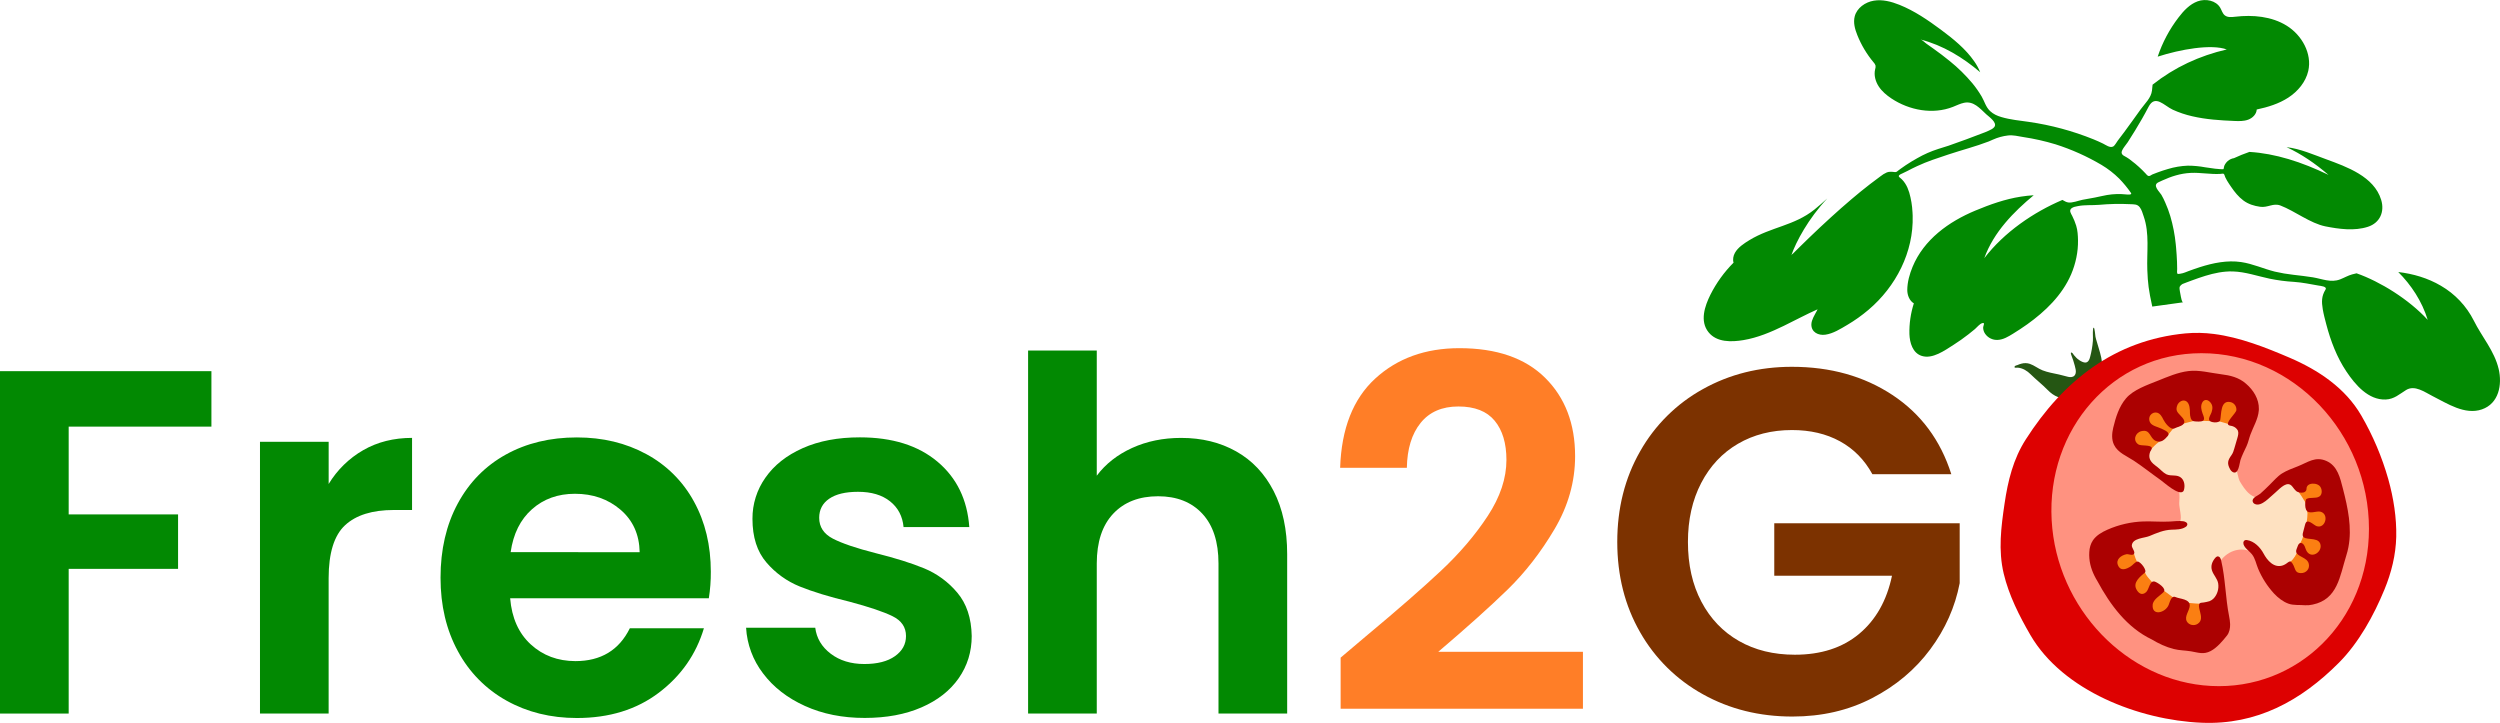
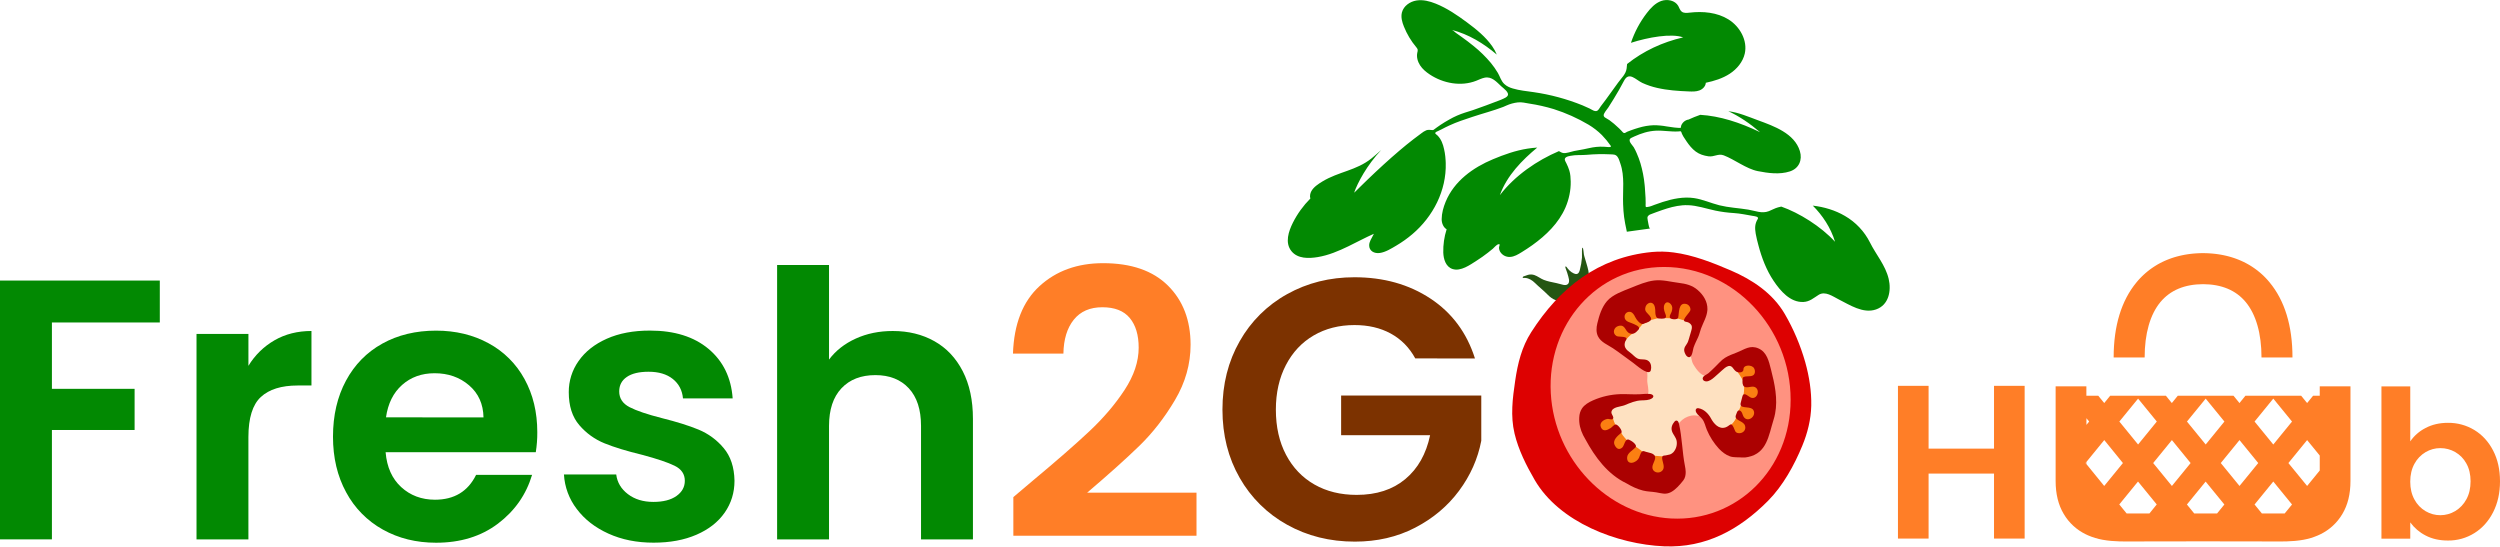
- <svg xmlns="http://www.w3.org/2000/svg" viewBox="0 0 2885.29 834.33">
+ <svg xmlns="http://www.w3.org/2000/svg" viewBox="0 0 3817.15 834.33">
  <defs>
    <style>.cls-1{fill:#ff9280;}.cls-2{fill:#fee1c1;}.cls-3{fill:#255613;}.cls-4{fill:#dd0101;}.cls-5{fill:#fb7f12;}.cls-6{fill:#ab0101;}.cls-7{fill:#028902;}.cls-8{fill:#ff7e27;}.cls-9{fill:#7c3200;}</style>
  </defs>
  <g id="Layer_2" data-name="Layer 2">
    <g id="Colored_long" data-name="Colored long">
      <g id="Layer_11" data-name="Layer 11">
        <g id="Layer_23" data-name="Layer 23">
          <path class="cls-1" d="M2349,596.25C2349,482,2436.85,394,2543.87,396.81c105.6,2.75,194.5,93.15,200,204.72,5.63,114.75-78.6,210.2-189.67,210.2C2441.53,811.73,2349,713.85,2349,596.25Z" />
-           <path class="cls-2" d="M2468.35,612.33c-31.67,1.92-14.26,54.27-1.83,69,16,18.94,43.15,41.56,68.69,39.23,29.73-2.71,27.18-38,24.79-59.86a24.38,24.38,0,0,1,.6-8.87,21.07,21.07,0,0,1,.92-2.71c7.63-12.36,22.63-18.36,35.69-12.79a26.06,26.06,0,0,1,3.58,1.6,25.54,25.54,0,0,1,6.36,4.83c13,13.56,16.5,30.1,31.94,11.8,9.95-11.78,23.79-28.53,25.79-44.44,3-23.86-1.05-34.36-14.48-51.37-3.83,1.15-6.45-2.59-8.08-5.46-10.69,3.93-18,15.25-28.67,19.62-14.35,5.88-23.16-8.29-28.5-17.15-2.18-3.61-3.81-14.63-4.7-17.23-2.08-6,.63-13,1.54-19.08,1.82-12.14,6.54-26.89-5.12-35.27-10.39-7.47-29.59-7.08-42.7-8.79-15.69-2-24,7.49-36.3,16.7-8,6-15.21,9.59-19.28,19.48s-1.91,19.47,5.73,26.86c8,7.76,20.83,10.51,27.11,20.06,4.57,6.95,4.17,13.5,3.67,22-.3,5,3.43,17,1,21C2509.17,613.32,2483.52,602.81,2468.35,612.33Z" />
+           <g id="Layer_19" data-name="Layer 19">
+             <path class="cls-2" d="M2468.35,612.33c-31.67,1.92-14.26,54.27-1.83,69,16,18.94,43.15,41.56,68.69,39.23,29.73-2.71,27.18-38,24.79-59.86a24.38,24.38,0,0,1,.6-8.87,21.07,21.07,0,0,1,.92-2.71c7.63-12.36,22.63-18.36,35.69-12.79a26.06,26.06,0,0,1,3.58,1.6,25.54,25.54,0,0,1,6.36,4.83c13,13.56,16.5,30.1,31.94,11.8,9.95-11.78,23.79-28.53,25.79-44.44,3-23.86-1.05-34.36-14.48-51.37-3.83,1.15-6.45-2.59-8.08-5.46-10.69,3.93-18,15.25-28.67,19.62-14.35,5.88-23.16-8.29-28.5-17.15-2.18-3.61-3.81-14.63-4.7-17.23-2.08-6,.63-13,1.54-19.08,1.82-12.14,6.54-26.89-5.12-35.27-10.39-7.47-29.59-7.08-42.7-8.79-15.69-2-24,7.49-36.3,16.7-8,6-15.21,9.59-19.28,19.48s-1.91,19.47,5.73,26.86c8,7.76,20.83,10.51,27.11,20.06,4.57,6.95,4.17,13.5,3.67,22-.3,5,3.43,17,1,21C2509.17,613.32,2483.52,602.81,2468.35,612.33Z" />
+           </g>
          <path class="cls-3" d="M2394.9,432.46a4.9,4.9,0,0,1-.88,1.19c-1.84,1.8-4.65,1.78-7,1.3-3.6-.73-7.07-2-10.66-2.72-6.41-1.38-13-2.46-19.09-4.85-5.12-2-9.41-5.68-14.62-7.46a16.87,16.87,0,0,0-9.6-.24,29.42,29.42,0,0,0-4.57,1.59c-1.14.49-3.06.61-3.5,2a.79.79,0,0,0,.15.81,1.07,1.07,0,0,0,.49.24c1.09.27,2.1-.13,3.18,0,5.77.51,10.74,3.65,14.78,7.63,6.39,6.3,13.33,11.66,19.63,18.1,7.27,7.42,15.66,11.31,26.19,9.13,9-1.85,18-11.16,24.79-17a44.44,44.44,0,0,0,8.84-9.54c3.73-5.94,3.47-13.12,2.09-19.74-1.52-7.32-4.12-14.38-6.07-21.59a12,12,0,0,1-.66-2.75c-.16-.78-.91-10.68-2-10.34-.58.17-.72,1.17-.77,1.64-.5,4.47.08,9-.17,13.47a103.29,103.29,0,0,1-3.24,18.72,14.25,14.25,0,0,1-1.52,3.9,5.07,5.07,0,0,1-2.28,2.14c-1.75.75-3.75.12-5.41-.59a22.46,22.46,0,0,1-6.77-4.69,31.29,31.29,0,0,1-2.71-3c-.72-.92-1.33-2.29-2.42-2.81-2-.94-.7,2.49-.43,3.2a102,102,0,0,1,3.91,12c.66,2.76,1.61,5.65,1,8.51A6.57,6.57,0,0,1,2394.9,432.46Z" />
          <path class="cls-4" d="M2756.33,552.92a321.11,321.11,0,0,0-31.16-73.42c-18.44-31.75-49.55-52.43-82.63-66.63-27.56-11.83-57.44-23.6-87.37-27.43a149.14,149.14,0,0,0-32.85-.67c-81.93,7.86-141.1,54.81-184.33,122.36-14.53,22.7-20.59,47.64-24.48,74-4,27.17-7.45,53.77-1,80.89,6,25.07,18,48.85,30.87,71,37.6,64.5,125.85,98.08,197.43,101.11,63.75,2.71,114.8-25.31,158.66-69.37,22.84-23,40.21-54.56,52.45-84.36,8-19.35,13.13-39.95,13.62-60.94C2766,597.75,2762.54,575.05,2756.33,552.92ZM2551.65,791.66c-97-5.1-178.17-89.42-183.8-191.27-5.82-105.09,70.37-192.76,172.91-192.76,105.5,0,193.29,92.25,193.29,202.65C2734.05,717.11,2651.28,796.88,2551.65,791.66Z" />
-           <path class="cls-5" d="M2545.15,697.73c-5.77-1.57-19.68-1-24-3-6-2.83-3.6,18.4,0,26.89,8.77,20.48,33.74-10.14,19.68-16.2" />
-           <path class="cls-5" d="M2511.15,691.73c-1.94-1-13.38-10.27-17-12-4.85-2.32-12.91,16.63-11.91,21.83,1.54,8,10.21,7.58,16.37,5.57,3.74-1.22,16.21-11,8.31-14.06" />
-           <path class="cls-5" d="M2473,662.22c-12.24.36-17.1,27.31-2.67,27.8,7.68.25,18.37-8.39,15.84-14.29-2.42-5.64-8.33-8.55-11-16-.94.34-3.63,3.41-4.48,4" />
-           <path class="cls-5" d="M2452.92,636c-12.26-3.24-21.79,24.38-4.63,26.27,3.95.43,6.43-1.25,9.55-3.22,4.71-3,13.24-2.48,10.31-7.31a50.91,50.91,0,0,1-6-16" />
-           <path class="cls-5" d="M2652.15,631.73c1.63,0-3.17,14.35-11,18-6.84,3.19,6.88,16.42,17,15.42,21.08-2.09,8.75-30.47,0-23" />
-           <path class="cls-5" d="M2662.15,609.73c-2.51-2.18-3.06,13.16-9,19-4.56,4.48,10,13.36,17.3,13.45,16.85.2,6.86-27.47-2.3-23.94" />
-           <path class="cls-5" d="M2662.15,582.73c.28-5.55,2.53,12.95-1,24-.76,2.39,8.42.48,11.24,1.88,7.17,3.56,13.51.33,16-7.34,1.69-5.2-2.63-19.8-9.45-13.88" />
-           <path class="cls-5" d="M2652.15,554.73c-4.84,4-11.43.77-5,4,2,1,2.44,4.35,5,8,5.32,7.58,12.53,18,11,22-5.18,13.63,35.18-29.07,13-34" />
-           <path class="cls-5" d="M2581.15,457.73c-5-7.89-15.2,3.85-16.35,8.52-.8,3.26-9.28,18.69-5.65,19.48,5.52,1.2,19.68,6.58,21,4C2582.92,484.31,2581.76,462.44,2581.15,457.73Z" />
-           <path class="cls-5" d="M2545.49,457c-10.63-3.19-17.32,28.71-4.34,28.71a118,118,0,0,1,16,1c6.86.86-5.08-23.15-5.6-28.83-2-.51-4-1.27-5.09-1.58,0,1.83-.81.9-1.74,1.47" />
-           <path class="cls-5" d="M2521.58,458.56c-8-8.29-22.39,45.82-5.43,32.17,3.84-3.09,15.11-3.54,20-7,5.83-4.12-9.17-20.07-14.58-25.62,0,1.29-.65.53-1.53,1.22" />
-           <path class="cls-5" d="M2492.27,472.44c-8-7.5-21.65,11.3-13.9,20.45,3.58,4.23,11.13,15.85,17.78,13.84,5.18-1.56,11.15-12.6,15-15-5.82-3.41-11.56-18.77-19.66-20.83" />
-           <path class="cls-5" d="M2470.67,493.27c-4.35,3.36-9.2,6.46-9.19,12.73,0,7.18,15.37,24.56,17.67,17.73,1.28-3.8,12-15,17-16,5.43-1.09-21.9-15.61-26.26-12.91" />
+           <g id="Layer_18" data-name="Layer 18">
+             <path class="cls-5" d="M2545.15,697.73c-5.77-1.57-19.68-1-24-3-6-2.83-3.6,18.4,0,26.89,8.77,20.48,33.74-10.14,19.68-16.2" />
+             <path class="cls-5" d="M2511.15,691.73c-1.94-1-13.38-10.27-17-12-4.85-2.32-12.91,16.63-11.91,21.83,1.54,8,10.21,7.58,16.37,5.57,3.74-1.22,16.21-11,8.31-14.06" />
+             <path class="cls-5" d="M2473,662.22c-12.24.36-17.1,27.31-2.67,27.8,7.68.25,18.37-8.39,15.84-14.29-2.42-5.64-8.33-8.55-11-16-.94.34-3.63,3.41-4.48,4" />
+             <path class="cls-5" d="M2452.92,636c-12.26-3.24-21.79,24.38-4.63,26.27,3.95.43,6.43-1.25,9.55-3.22,4.71-3,13.24-2.48,10.31-7.31a50.91,50.91,0,0,1-6-16" />
+             <path class="cls-5" d="M2652.15,631.73c1.63,0-3.17,14.35-11,18-6.84,3.19,6.88,16.42,17,15.42,21.08-2.09,8.75-30.47,0-23" />
+             <path class="cls-5" d="M2662.15,609.73c-2.51-2.18-3.06,13.16-9,19-4.56,4.48,10,13.36,17.3,13.45,16.85.2,6.86-27.47-2.3-23.94" />
+             <path class="cls-5" d="M2662.15,582.73c.28-5.55,2.53,12.95-1,24-.76,2.39,8.42.48,11.24,1.88,7.17,3.56,13.51.33,16-7.34,1.69-5.2-2.63-19.8-9.45-13.88" />
+             <path class="cls-5" d="M2652.15,554.73c-4.84,4-11.43.77-5,4,2,1,2.44,4.35,5,8,5.32,7.58,12.53,18,11,22-5.18,13.63,35.18-29.07,13-34" />
+             <path class="cls-5" d="M2581.15,457.73c-5-7.89-15.2,3.85-16.35,8.52-.8,3.26-9.28,18.69-5.65,19.48,5.52,1.2,19.68,6.58,21,4C2582.92,484.31,2581.76,462.44,2581.15,457.73Z" />
+             <path class="cls-5" d="M2545.49,457c-10.63-3.19-17.32,28.71-4.34,28.71a118,118,0,0,1,16,1c6.86.86-5.08-23.15-5.6-28.83-2-.51-4-1.27-5.09-1.58,0,1.83-.81.9-1.74,1.47" />
+             <path class="cls-5" d="M2521.58,458.56c-8-8.29-22.39,45.82-5.43,32.17,3.84-3.09,15.11-3.54,20-7,5.83-4.12-9.17-20.07-14.58-25.62,0,1.29-.65.53-1.53,1.22" />
+             <path class="cls-5" d="M2492.27,472.44c-8-7.5-21.65,11.3-13.9,20.45,3.58,4.23,11.13,15.85,17.78,13.84,5.18-1.56,11.15-12.6,15-15-5.82-3.41-11.56-18.77-19.66-20.83" />
+             <path class="cls-5" d="M2470.67,493.27c-4.35,3.36-9.2,6.46-9.19,12.73,0,7.18,15.37,24.56,17.67,17.73,1.28-3.8,12-15,17-16,5.43-1.09-21.9-15.61-26.26-12.91" />
+           </g>
          <path class="cls-6" d="M2607,472.15c0,.58-.06,1.16-.1,1.74-.83,9.89-6.26,18.47-9.63,27.6-1.67,4.49-2.46,9-4.5,13.4-2.46,5.33-5.21,10.55-7.05,16.14-1.13,3.44-2,17.19-8.76,13.85a8,8,0,0,1-3.2-3.38c-3.8-6.76-2.54-10.47,1.64-16.23,1.7-2.32,2.52-5.14,3.33-7.9q1.74-6,3.47-11.9c.83-2.85,1.65-6,.5-8.68A10.57,10.57,0,0,0,2577,492c-1.54-.67-3.48-.47-4.9-1.39-4.2-2.76,8.52-13.59,8.94-17.26a8.76,8.76,0,0,0-6.41-9.21c-12.34-3-10.71,14-12.28,20.85-.87,3.7-12.09,3.15-12.82-.54-.55-2.84,2.07-6.08,2.88-8.67,1.25-4,1.65-7.62-1.18-11.13-3-3.74-7.47-4.42-9.74.24-1.94,4-.87,8.29.52,12.26.73,2.07,3.14,6.67.56,8.39-2.29,1.52-8,1-10.6.64-3.67-.5-4.49-6.31-4.52-9.29,0-4.11-.14-10.94-4-13.63-4-2.78-9.16.54-10.6,4.48-2.06,5.68-.41,7.62,3.69,11.87,2.84,2.94,6.71,7.07,2.83,10.36-2.69,2.29-6.61,2.83-9.64,4.4-4.72,2.44-11.27-6.65-13-10.21-1.58-3.36-3.69-7-7.28-7.92a7.36,7.36,0,0,0-7.7,3,7.93,7.93,0,0,0,.25,9.11c2,2.6,5.41,3.61,8.49,4.73a63.54,63.54,0,0,1,8.46,3.8c2.34,1.26,5.2,3.64,2.92,6.27-3.61,4.17-7.63,8.31-13.69,5.79-7.57-3.16-5.92-14-16.88-11.3-7.14,1.78-10.14,11-3.23,15.34,3,1.89,14.35.12,15.32,3.88.36,1.38-1.43,3.33-1.9,4.61-1.13,3.17-1.41,6.27.13,9.38,1.68,3.44,5,5.72,8.05,8,3.41,2.56,6.68,6.55,10.43,8.44,5.74,2.88,12.69-.35,17.67,4.55,3.41,3.36,4,8.91,2.82,13.37a4.53,4.53,0,0,1-.85,1.83c-5,5.54-22.12-10.22-26-12.93-10.41-7.3-20.38-15.35-31-22.37-8.05-5.35-18.43-9.13-22.91-18.34-2.93-6-2.51-13.13-.95-19.63,2.9-12,6.65-24.44,14.78-34,8.41-9.92,24.66-15.55,36.55-20.29,11.52-4.6,23.21-9.76,35.64-11.24s25.07,2.15,37.43,3.66c10.64,1.3,20.54,3.63,28.83,10.9C2600.76,450.19,2607.25,460.6,2607,472.15Z" />
          <path class="cls-6" d="M2570.2,733.47c-5,6.33-11.61,14.12-18.81,17.9-8.28,4.36-14.41,1.74-22.76.34-6.68-1.11-13.36-1-20-2.71-8.91-2.24-17.37-6.29-25.24-11-28.58-13.68-47.88-39.79-62.8-67.41-1.24-2-2.4-4.12-3.43-6.22-4.15-8.42-6.5-17.43-5.88-27.19a29.44,29.44,0,0,1,1.17-7.08,23.55,23.55,0,0,1,3-6.44c3.93-5.8,10.3-9.45,16.7-12.3a112.19,112.19,0,0,1,41.63-9.55c10.15-.34,20.33.72,30.47.11,5.15-.3,10.33-1,15.44-.34,2.23.31,4.95,1.56,4.75,3.8a4.14,4.14,0,0,1-2.11,2.85c-4.6,3-10.52,2.91-16,3.09-9.13.29-17.39,3.89-25.68,7.35-5.88,2.46-19.57,2.31-20.28,10.81-.26,3.21,5.39,8.41,1.63,10.47-2.2,1.22-5.61-.78-7.93-.29-6,1.24-12.59,6-9.66,12.77,3.14,7.25,9.76,4.44,14.9,1.12,2.17-1.38,5-5.18,7.62-5.48,3.61,0,11.35,10.37,8.49,12.78-5.32,4.5-13.9,11.13-9.89,19.06,2.57,5.09,6.62,7.68,11.32,3.51,3.56-3.13,4.14-14.22,10.19-12.12,3.14,1.08,13.94,7.85,10,12S2485,691.55,2484.43,698c-1.1,13.39,14.57,9.4,18.39.32,1.34-3.19,3.07-11.39,7.93-9.26,5.36,2.35,16.83,2.1,16.46,10.1-.29,5.78-6.71,12.5-3.23,18.26,2.42,4,8.19,5.23,12.28,2.64,5.41-3.43,4.16-9.06,2.9-13.86-.6-2.28-1.71-6-1.19-8.4.6-2.74,3.57-2.07,5.62-2.52a50.4,50.4,0,0,0,6.45-1.45,13.51,13.51,0,0,0,5-3.39,20.89,20.89,0,0,0,5-17.09c-1-5.74-5.36-9.52-7.14-14.9s.26-10.45,3.7-14.51a4.68,4.68,0,0,1,2.43-1.77,3.31,3.31,0,0,1,3.17,1.49,9.39,9.39,0,0,1,1.33,3.42c4.91,21,4.87,42.94,9.11,64.13a54.82,54.82,0,0,1,1.18,9.16C2573.91,725,2573.06,729.83,2570.2,733.47Z" />
          <path class="cls-6" d="M2710.33,631.54a81.82,81.82,0,0,1-2.41,9.51c-7.49,23.9-9.94,50.73-38.84,56.71a30.44,30.44,0,0,1-8.81.77c-6.14-.56-13.11.27-18.93-1.76-6.42-2.24-12.18-6.82-16.81-11.71a99.34,99.34,0,0,1-18.36-28.63c-2.39-5.63-3.32-11.95-7.26-16.84-2.74-3.39-6.7-5.77-8.83-9.57a6.46,6.46,0,0,1-1-3.59,3.4,3.4,0,0,1,2-3,4.59,4.59,0,0,1,2.3-.11c8.21,1.23,15.27,8.42,19,15.47,4.12,7.78,12.11,17.43,22.56,13.65,6.75-2.44,7.64-8.69,12,0,2.3,4.61,1.93,8.87,8.56,9,6.24.1,10.83-5.24,8.94-11.35-2.14-7-13.25-7.59-14.4-13.23a6.3,6.3,0,0,1,.61-3.47c.45-1.2.92-2.38,1.37-3.57,1.89-4.94,5.87-3.65,7.84.67.94,2.08,1.39,4.38,2.71,6.25,6,8.57,18.58-.49,15.18-9.38-3.24-8.46-19-2.59-20.16-9.47a7.93,7.93,0,0,1,.38-3.37c.81-3.09,1.61-6.18,2.42-9.26,2.11-8.09,9.66.81,13.33,2,9.87,3.23,14.74-13.62,4.61-16.66-4.85-1.45-13.84,3.88-16.85-2.35a13.38,13.38,0,0,1-1-5.41c0-1,0-6.31,1.65-7.11,4.49-2.13,10.19-.12,14.53-2.6,4.16-2.37,3.46-9.77.12-12.6a10.53,10.53,0,0,0-5.18-2.2c-3.44-.55-8.15.23-9.38,4-.39,1.21-.06,2.49-.63,3.67a4.61,4.61,0,0,1-3.05,2.34c-2.84.75-7,.11-9.06-2.17-.58-.64-1.19-1.25-1.74-1.9-1.4-1.65-2.47-3.66-4.33-4.76-6-3.57-14.15,6.51-18.32,9.79-5.44,4.28-15,15.83-22.64,12.42a4.23,4.23,0,0,1-2.69-4.19c.61-3.87,6.39-5.62,8.94-7.82,3.63-3.14,7-6.58,10.44-9.9,4.54-4.39,9.14-10,14.52-13.37,5.77-3.62,12.22-5.86,18.52-8.36,11.54-4.58,19.93-11.67,32.67-6.13,13.06,5.67,16,19.81,19.22,32.3C2709.67,586,2714.67,609.16,2710.33,631.54Z" />
-           <path class="cls-7" d="M2883.74,425.81c-5-21-19.24-36.8-28.64-55.71A97.17,97.17,0,0,0,2817,329.74c-15-8.82-31.91-13.77-49.14-15.79,14.72,14.69,27.45,33.65,34,55.23-21.71-23.65-54.75-44.14-82.1-53.75-1.72.37-3.43.78-5.13,1.25-4.8,1.33-9.2,3.95-13.83,5.74-10.75,4.17-20.79-.59-31.48-2.36-7.4-1.22-15-2-22.46-2.91a181,181,0,0,1-21.57-3.7c-13-3.26-25.45-9.06-38.75-11-16-2.35-32.37,1-47.79,5.92-4.36,1.39-8.67,2.94-13,4.52-1.3.48-2.59,1-3.87,1.51a25.49,25.49,0,0,1-5.62,1.5c-.87.14-3.19.8-3.5-.52-.39-1.62-.05-3.3-.06-4.93,0-2.78-.07-5.56-.17-8.33-.22-5.43-.6-10.86-1.07-16.28-.1-1.29-.23-2.59-.37-3.89a175.26,175.26,0,0,0-6.31-32.51,126.42,126.42,0,0,0-5.77-15.53,83.21,83.21,0,0,0-4.51-9.07c-2.23-3.68-10.71-10.9-3.51-14.41,1.45-.71,2.92-1.39,4.39-2.06,10.7-4.84,21.1-8.24,32.93-8.82,11.47-.57,22.84,1.84,34.24,1.15.6,0,1.21-.15,1.81-.21,1.27-.14,2.08-.25,2.72,1,.48.94.67,2,1.1,3a44.88,44.88,0,0,0,2.1,4c1.5,2.55,3.2,5,4.87,7.41,3.95,5.79,8.33,11.28,14,15.5s12.28,6.25,19.31,7.25c8.94,1.27,15-4.68,23.52-1.43,16.55,6.33,34.37,20.57,51.9,24.05,15.67,3.12,33.48,5.53,49,.46,13.88-4.52,19.45-17.41,15.27-31.08-8.21-27-39.75-38.13-63.48-46.84-15-5.47-29.87-12.09-45.75-14,16.7,7.74,32.83,18.61,48.5,32.06-31-15-61.57-24.77-91.34-26.55a188.69,188.69,0,0,0-17.93,7.25,7.88,7.88,0,0,1-1.4.26,14.47,14.47,0,0,0-7.31,4.7,14.8,14.8,0,0,0-2.37,3.87c-.46,1.1-.34,2.26-.72,3.36-.26.74-.87.54-1.53.53-.92,0-1.83,0-2.75-.1q-2.84-.16-5.67-.5c-3.77-.42-7.53-1-11.29-1.6a109.41,109.41,0,0,0-20.12-1.89,89.87,89.87,0,0,0-22.93,3.86c-4,1.13-7.87,2.44-11.74,3.86-2,.74-4,1.51-6,2.3-1.62.64-3,2.37-4.89,1.81-1.31-.4-2.27-1.87-3.13-2.76-1.29-1.35-2.56-2.69-3.89-4-2.57-2.52-5.25-4.94-8-7.25-2.26-1.91-4.63-3.68-7-5.49a65,65,0,0,0-6.25-3.8,4.81,4.81,0,0,1-2.58-3.29c-.39-3.44,5.33-9.58,7.07-12.3q4.26-6.66,8.4-13.38c5.5-9,10.79-18.11,15.63-27.48,7.58-14.67,17.9-1.37,27.91,3.31a115,115,0,0,0,22.61,7.61c15.84,3.68,32.15,4.73,48.35,5.4,5.42.23,11,.4,16.09-1.48s9.61-6.33,9.89-11.74c12.81-2.72,25.59-6.63,36.55-13.79s20-18,22.93-30.73c4.54-20-7.36-41.3-24.8-52.16s-39.15-12.78-59.55-10.39c-4.12.48-8.76,1-12-1.61-2.65-2.13-3.51-5.72-5.21-8.67-4.89-8.5-16.78-10.85-26-7.54s-16.24,10.88-22.18,18.68a155.29,155.29,0,0,0-24.05,45.21c26.13-8.41,61.6-14.8,79.74-8.32-31.53,7.32-60.23,20.54-85.62,40.65-.2,2.26-.42,4.53-.7,6.81-1.08,8.7-8.16,14.86-13,21.61-6.35,8.8-12.61,17.66-19.07,26.37q-3.63,4.91-7.36,9.72c-1.34,1.72-3.38,5.8-5.36,6.85-3.77,2-8.6-1.87-11.78-3.39-3.61-1.74-7.24-3.39-10.95-4.89a321.19,321.19,0,0,0-74.4-20.09c-10.71-1.56-21.59-2.52-32-5.63-4.84-1.44-9.13-3.35-12.88-6.85-5.05-4.74-6.41-11.08-9.77-16.81a119.17,119.17,0,0,0-10.7-15.3,187.09,187.09,0,0,0-26.16-25.65c-6.07-5-12.36-9.68-18.74-14.25-2.71-1.94-5.44-3.85-8.16-5.77-1.83-1.29-4.66-4.3-6.8-4.86,26,6.72,49,20.82,68.89,37.8a64.12,64.12,0,0,0-6.86-12.54c-10.17-14.63-24.29-26-38.59-36.63-15-11.1-30.49-21.71-47.76-28.64-9.37-3.75-19.56-6.42-29.53-4.79s-19.59,8.39-22.11,18.17c-1.84,7.14.24,14.7,3,21.55A115.91,115.91,0,0,0,2162.37,72a8.89,8.89,0,0,1,2.25,3.8,10.72,10.72,0,0,1-.54,4.36c-1.52,6.66.41,13.78,4.12,19.51s9.07,10.21,14.76,14c20.64,13.69,47.76,18.72,70.84,9.72,4.29-1.67,8.43-3.81,12.93-4.76,11.07-2.33,18.3,6.48,25.65,13.28,3.14,2.91,13.18,9.64,9.27,14.71-1.46,1.91-4.15,3.15-6.3,4.13-1.61.73-3.14,1.41-4.31,1.87-15,5.81-28.76,10.88-42.11,15.52-3.32,1.16-7.56,2.43-12,3.78a124.64,124.64,0,0,0-24.15,10.63q-6.82,3.78-13.33,8.11c-2,1.37-4.09,2.78-6.08,4.24a33.83,33.83,0,0,0-2.8,2.08c-1.42,1.27-2.1,1.82-4.08,1.58-2.79-.33-6.09-.64-8.76.38a32.3,32.3,0,0,0-7.59,4.65c-4,3-8,5.93-12,9-7.28,5.61-14.39,11.44-21.4,17.39q-12.06,10.26-23.76,20.94-12.78,11.64-25.23,23.65-5.1,4.94-10.16,9.91l-5.17,5.11-2.58,2.58c-.61.61-2.18,1.67-2.45,2.46,5.44-15.63,19.6-42.23,41.49-65.56-4.87,4.31-9.69,8.7-14.8,12.78-23.45,18.73-49.87,20-75.12,35.33-6,3.67-13.21,8.36-16.7,14.71-1.86,3.38-2.67,7.7-1.53,11.24a144.31,144.31,0,0,0-26.72,37c-6.49,13.07-12.47,30.46-2.19,43.29,9.55,11.92,26.63,11.36,40.24,9.11,16.39-2.72,31.86-9.29,46.72-16.49,13-6.29,25.72-13.24,38.93-19.07l-1.18,2.3c-2.35,4.59-5.81,9.68-6,15-.22,9.14,8.08,13.16,16.15,12,8.94-1.22,17.73-6.84,25.39-11.35a176.15,176.15,0,0,0,24.36-17.34c31.64-26.8,52.28-66.69,51-108.67q-.06-1.95-.18-3.9a98.77,98.77,0,0,0-3.8-22.9c-.78-1.75-1.23-3.66-2-5.43a35.08,35.08,0,0,0-2.75-5.08,29.54,29.54,0,0,0-3.76-4.65,32.79,32.79,0,0,0-2.84-2.45,1.52,1.52,0,0,1-.68-1.23c.12-1.73,3.25-2.66,4.51-3.31,1.82-.93,3.7-1.72,5.5-2.67,3.68-2,7.42-3.8,11.2-5.57,11.63-5.45,23.57-9.27,35.74-13.33,15-5,32.07-9.42,46.81-15.12,1.49-.58,3.16-1.34,4.93-2.15a58.74,58.74,0,0,1,17.28-4.76c5.87-.74,11.93.87,17.75,1.82a265.54,265.54,0,0,1,37.21,8.39,258.86,258.86,0,0,1,53.07,23.77,106.78,106.78,0,0,1,20.44,15.85,129.4,129.4,0,0,1,13.53,16.46c1.83,2.53-4.46,1.89-5.5,1.76a81.67,81.67,0,0,0-22.19.67c-4.71.77-9.35,2.07-14,2.91s-9.57,1.65-14.31,2.61-11.73,3.78-16.45,3.07c-2.21-.33-4.44-1.63-6.67-2.93-33.11,14.05-67.12,37.16-90.19,67.24,10.81-30.21,34.38-53.83,57.06-72.65-4.95.28-9.89.85-14.77,1.61-18.22,2.82-35.76,9.07-52.71,16.15-30.62,12.78-59.22,33.29-72.31,64.83-3.46,8.35-6.08,17.68-6.13,26.77,0,6.06,2.6,12.52,7.58,15.41a108,108,0,0,0-5.11,35.54c.36,9.84,3.65,21.68,14.12,25.09,12.57,4.09,26.83-6.43,36.89-12.8,5.85-3.7,11.49-7.72,17-12,2.57-2,5.11-4,7.59-6.12s5.49-6.12,8.55-6.89c3.68-.92.83,3,.94,5.57a12.9,12.9,0,0,0,2.43,6.93,16.49,16.49,0,0,0,14.28,6.88c6.53-.23,12.43-3.9,17.82-7.2,5.57-3.42,11-7,16.34-10.79,20.89-14.95,40.29-33.63,50.62-57.57l.08-.18a99.82,99.82,0,0,0,6-19.25,91.09,91.09,0,0,0,1.91-20c-.09-5.52-.46-11.56-2.1-16.85a73.18,73.18,0,0,0-4.59-11.29c-1.47-2.86-4.08-6.34-.62-8.93,2-1.45,4.65-1.86,7-2.34,8.12-1.64,16.34-.81,24.52-1.49a257.15,257.15,0,0,1,36.08-.77c4.37.25,8.07-.23,11,3.58,2.29,3,3.23,6.85,4.44,10.28,7.08,20.12,3.46,41.45,4.27,62.26.58,15.15,1.52,23,5.71,42.06l35.59-4.92c-1.44,0-2.33-5.4-2.54-6.32-.47-2-.88-4.09-1.15-6.16-.21-1.59-.79-4.05-.19-5.56a8,8,0,0,1,3.2-3.12,37.54,37.54,0,0,1,4.73-1.82c2-.8,4-1.51,6-2.24,5.14-1.87,10.31-3.71,15.54-5.32,10.29-3.15,21-5.41,31.8-5.09,14.43.42,28.28,5.37,42.41,8.35a198.48,198.48,0,0,0,28.32,3.71c9.5.62,18.87,2.66,28.25,4.26,2.18.38,10.19,1,8,4.6-4.73,7.66-4.61,14.07-3.2,22.68,1,5.94,2.58,11.74,4.1,17.56,5,19.07,12.21,38,23.24,54.43,10.16,15.15,25.29,33.08,45.39,32.22,9.73-.42,15.66-6.14,23.45-10.95,10-6.18,21.46,2.41,30.53,7,16.82,8.44,37.25,22.15,56.92,15.37S2888,443.86,2883.74,425.81Z" />
-           <path class="cls-7" d="M244,428.37v64H79.26V593.69H205.51v62.84H79.26v167H0V428.37Z" />
-           <path class="cls-7" d="M419.23,519.52q24.61-14.14,56.33-14.15v83.22H454.61q-37.37,0-56.33,17.55t-19,61.14V823.54H300.05V509.9h79.26v48.68A111.51,111.51,0,0,1,419.23,519.52Z" />
-           <path class="cls-7" d="M818.07,690.49H588.78q2.82,34,23.78,53.22T664.08,763q44.16,0,62.84-37.93H812.4q-13.57,45.3-52.08,74.45t-94.55,29.15q-45.3,0-81.24-20.09a141.34,141.34,0,0,1-56-56.9q-20.11-36.79-20.1-84.92,0-48.69,19.81-85.49t55.48-56.61q35.67-19.81,82.09-19.82,44.73,0,80.11,19.25a135.56,135.56,0,0,1,54.92,54.63q19.53,35.39,19.53,81.24A188,188,0,0,1,818.07,690.49Zm-79.83-53.21q-.57-30.57-22.08-49t-52.65-18.4q-29.44,0-49.54,17.83t-24.62,49.54Z" />
-           <path class="cls-7" d="M929,814.76q-30.57-13.86-48.4-37.65a95.37,95.37,0,0,1-19.53-52.65h79.82q2.26,18.13,17.84,30t38.78,11.89q22.63,0,35.38-9.06t12.74-23.21q0-15.29-15.57-22.93t-49.54-16.7q-35.1-8.49-57.46-17.55a99.67,99.67,0,0,1-38.5-27.74q-16.14-18.69-16.13-50.39a81.22,81.22,0,0,1,15-47.55q15-21.51,43-34t66-12.46q56.05,0,89.45,28t36.8,75.57h-75.86q-1.71-18.67-15.57-29.72t-37.08-11q-21.52,0-33.12,7.93t-11.61,22.08q0,15.86,15.85,24.06t49.26,16.7q34,8.49,56,17.55a99.1,99.1,0,0,1,38.22,28q16.14,19,16.7,50.11,0,27.17-15,48.69t-43,33.68q-28,12.16-65.39,12.17Q959.58,828.63,929,814.76Z" />
-           <path class="cls-7" d="M1426.66,520.94q27.73,15.57,43.31,45.85t15.57,72.75v184h-79.26V650.3q0-37.37-18.68-57.46t-51-20.1q-32.84,0-51.8,20.1t-19,57.46V823.54h-79.26V404.59h79.26V549q15.28-20.38,40.76-32t56.61-11.6Q1398.92,505.37,1426.66,520.94Z" />
-           <path class="cls-8" d="M1576.68,734.09q54.35-45.29,86.62-75.58t53.79-63.13q21.5-32.82,21.51-64.54,0-28.86-13.59-45.29t-41.89-16.42q-28.32,0-43.6,19t-15.85,51.8h-77q2.25-67.93,40.48-103t97.09-35.1q64.55,0,99.07,34.26t34.54,90.29q0,44.16-23.78,84.36t-54.35,69.92q-30.57,29.71-79.82,71.61h167v65.68H1547.24V759Z" />
-           <path class="cls-9" d="M2160.93,547.26q-13.59-24.9-37.36-37.93t-55.48-13q-35.12,0-62.28,15.85t-42.46,45.29q-15.28,29.44-15.28,67.94,0,39.63,15.56,69.07t43.31,45.29q27.74,15.86,64.54,15.85,45.29,0,74.17-24.06t37.93-67.09H2047.71V603.88h214V673q-7.93,41.32-34,76.42t-67.09,56.33q-41.05,21.24-92,21.23-57.18,0-103.32-25.75a187.47,187.47,0,0,1-72.46-71.62q-26.32-45.85-26.33-104.17t26.33-104.45a186.9,186.9,0,0,1,72.46-71.9q46.14-25.76,102.76-25.76,66.79,0,116.06,32.55t67.93,91.43Z" />
        </g>
+         <path class="cls-7" d="M2883.74,425.81c-5-21-19.24-36.8-28.64-55.71A97.17,97.17,0,0,0,2817,329.74c-15-8.82-31.91-13.77-49.14-15.79,14.72,14.69,27.45,33.65,34,55.23-21.71-23.65-54.75-44.14-82.1-53.75-1.72.37-3.43.78-5.13,1.25-4.8,1.33-9.2,3.95-13.83,5.74-10.75,4.17-20.79-.59-31.48-2.36-7.4-1.22-15-2-22.46-2.91a181,181,0,0,1-21.57-3.7c-13-3.26-25.45-9.06-38.75-11-16-2.35-32.37,1-47.79,5.92-4.36,1.39-8.67,2.94-13,4.52-1.3.48-2.59,1-3.87,1.51a25.49,25.49,0,0,1-5.62,1.5c-.87.14-3.19.8-3.5-.52-.39-1.62-.05-3.3-.06-4.93,0-2.78-.07-5.56-.17-8.33-.22-5.43-.6-10.86-1.07-16.28-.1-1.29-.23-2.59-.37-3.89a175.26,175.26,0,0,0-6.31-32.51,126.42,126.42,0,0,0-5.77-15.53,83.21,83.21,0,0,0-4.51-9.07c-2.23-3.68-10.71-10.9-3.51-14.41,1.45-.71,2.92-1.39,4.39-2.06,10.7-4.84,21.1-8.24,32.93-8.82,11.47-.57,22.84,1.84,34.24,1.15.6,0,1.21-.15,1.81-.21,1.27-.14,2.08-.25,2.72,1,.48.94.67,2,1.1,3a44.88,44.88,0,0,0,2.1,4c1.5,2.55,3.2,5,4.87,7.41,3.95,5.79,8.33,11.28,14,15.5s12.28,6.25,19.31,7.25c8.94,1.27,15-4.68,23.52-1.43,16.55,6.33,34.37,20.57,51.9,24.05,15.67,3.12,33.48,5.53,49,.46,13.88-4.52,19.45-17.41,15.27-31.08-8.21-27-39.75-38.13-63.48-46.84-15-5.47-29.87-12.09-45.75-14,16.7,7.74,32.83,18.61,48.5,32.06-31-15-61.57-24.77-91.34-26.55a188.69,188.69,0,0,0-17.93,7.25,7.88,7.88,0,0,1-1.4.26,14.47,14.47,0,0,0-7.31,4.7,14.8,14.8,0,0,0-2.37,3.87c-.46,1.1-.34,2.26-.72,3.36-.26.74-.87.54-1.53.53-.92,0-1.83,0-2.75-.1q-2.84-.16-5.67-.5c-3.77-.42-7.53-1-11.29-1.6a109.41,109.41,0,0,0-20.12-1.89,89.87,89.87,0,0,0-22.93,3.86c-4,1.13-7.87,2.44-11.74,3.86-2,.74-4,1.51-6,2.3-1.62.64-3,2.37-4.89,1.81-1.31-.4-2.27-1.87-3.13-2.76-1.29-1.35-2.56-2.69-3.89-4-2.57-2.52-5.25-4.94-8-7.25-2.26-1.91-4.63-3.68-7-5.49a65,65,0,0,0-6.25-3.8,4.81,4.81,0,0,1-2.58-3.29c-.39-3.44,5.33-9.58,7.07-12.3q4.26-6.66,8.4-13.38c5.5-9,10.79-18.11,15.63-27.48,7.58-14.67,17.9-1.37,27.91,3.31a115,115,0,0,0,22.61,7.61c15.84,3.68,32.15,4.73,48.35,5.4,5.42.23,11,.4,16.09-1.48s9.61-6.33,9.89-11.74c12.81-2.72,25.59-6.63,36.55-13.79s20-18,22.93-30.73c4.54-20-7.36-41.3-24.8-52.16s-39.15-12.78-59.55-10.39c-4.12.48-8.76,1-12-1.61-2.65-2.13-3.51-5.72-5.21-8.67-4.89-8.5-16.78-10.85-26-7.54s-16.24,10.88-22.18,18.68a155.29,155.29,0,0,0-24.05,45.21c26.13-8.41,61.6-14.8,79.74-8.32-31.53,7.32-60.23,20.54-85.62,40.65-.2,2.26-.42,4.53-.7,6.81-1.08,8.7-8.16,14.86-13,21.61-6.35,8.8-12.61,17.66-19.07,26.37q-3.63,4.91-7.36,9.72c-1.34,1.72-3.38,5.8-5.36,6.85-3.77,2-8.6-1.87-11.78-3.39-3.61-1.74-7.24-3.39-10.95-4.89a321.19,321.19,0,0,0-74.4-20.09c-10.71-1.56-21.59-2.52-32-5.63-4.84-1.44-9.13-3.35-12.88-6.85-5.05-4.74-6.41-11.08-9.77-16.81a119.17,119.17,0,0,0-10.7-15.3,187.09,187.09,0,0,0-26.16-25.65c-6.07-5-12.36-9.68-18.74-14.25-2.71-1.94-5.44-3.85-8.16-5.77-1.83-1.29-4.66-4.3-6.8-4.86,26,6.72,49,20.82,68.89,37.8a64.12,64.12,0,0,0-6.86-12.54c-10.17-14.63-24.29-26-38.59-36.63-15-11.1-30.49-21.71-47.76-28.64-9.37-3.75-19.56-6.42-29.53-4.79s-19.59,8.39-22.11,18.17c-1.84,7.14.24,14.7,3,21.55A115.91,115.91,0,0,0,2162.37,72a8.89,8.89,0,0,1,2.25,3.8,10.72,10.72,0,0,1-.54,4.36c-1.52,6.66.41,13.78,4.12,19.51s9.07,10.21,14.76,14c20.64,13.69,47.76,18.72,70.84,9.72,4.29-1.67,8.43-3.81,12.93-4.76,11.07-2.33,18.3,6.48,25.65,13.28,3.14,2.91,13.18,9.64,9.27,14.71-1.46,1.91-4.15,3.15-6.3,4.13-1.61.73-3.14,1.41-4.31,1.87-15,5.81-28.76,10.88-42.11,15.52-3.32,1.16-7.56,2.43-12,3.78a124.64,124.64,0,0,0-24.15,10.63q-6.82,3.78-13.33,8.11c-2,1.37-4.09,2.78-6.08,4.24a33.83,33.83,0,0,0-2.8,2.08c-1.42,1.27-2.1,1.82-4.08,1.58-2.79-.33-6.09-.64-8.76.38a32.3,32.3,0,0,0-7.59,4.65c-4,3-8,5.93-12,9-7.28,5.61-14.39,11.44-21.4,17.39q-12.06,10.26-23.76,20.94-12.78,11.64-25.23,23.65-5.1,4.94-10.16,9.91l-5.17,5.11-2.58,2.58c-.61.61-2.18,1.67-2.45,2.46,5.44-15.63,19.6-42.23,41.49-65.56-4.87,4.31-9.69,8.7-14.8,12.78-23.45,18.73-49.87,20-75.12,35.33-6,3.67-13.21,8.36-16.7,14.71-1.86,3.38-2.67,7.7-1.53,11.24a144.31,144.31,0,0,0-26.72,37c-6.49,13.07-12.47,30.46-2.19,43.29,9.55,11.92,26.63,11.36,40.24,9.11,16.39-2.72,31.86-9.29,46.72-16.49,13-6.29,25.72-13.24,38.93-19.07l-1.18,2.3c-2.35,4.59-5.81,9.68-6,15-.22,9.14,8.08,13.16,16.15,12,8.94-1.22,17.73-6.84,25.39-11.35a176.15,176.15,0,0,0,24.36-17.34c31.64-26.8,52.28-66.69,51-108.67q-.06-1.95-.18-3.9a98.77,98.77,0,0,0-3.8-22.9c-.78-1.75-1.23-3.66-2-5.43a35.08,35.08,0,0,0-2.75-5.08,29.54,29.54,0,0,0-3.76-4.65,32.79,32.79,0,0,0-2.84-2.45,1.52,1.52,0,0,1-.68-1.23c.12-1.73,3.25-2.66,4.51-3.31,1.82-.93,3.7-1.72,5.5-2.67,3.68-2,7.42-3.8,11.2-5.57,11.63-5.45,23.57-9.27,35.74-13.33,15-5,32.07-9.42,46.81-15.12,1.49-.58,3.16-1.34,4.93-2.15a58.74,58.74,0,0,1,17.28-4.76c5.87-.74,11.93.87,17.75,1.82a265.54,265.54,0,0,1,37.21,8.39,258.86,258.86,0,0,1,53.07,23.77,106.78,106.78,0,0,1,20.44,15.85,129.4,129.4,0,0,1,13.53,16.46c1.83,2.53-4.46,1.89-5.5,1.76a81.67,81.67,0,0,0-22.19.67c-4.71.77-9.35,2.07-14,2.91s-9.57,1.65-14.31,2.61-11.73,3.78-16.45,3.07c-2.21-.33-4.44-1.63-6.67-2.93-33.11,14.05-67.12,37.16-90.19,67.24,10.81-30.21,34.38-53.83,57.06-72.65-4.95.28-9.89.85-14.77,1.61-18.22,2.82-35.76,9.07-52.71,16.15-30.62,12.78-59.22,33.29-72.31,64.83-3.46,8.35-6.08,17.68-6.13,26.77,0,6.06,2.6,12.52,7.58,15.41a108,108,0,0,0-5.11,35.54c.36,9.84,3.65,21.68,14.12,25.09,12.57,4.09,26.83-6.43,36.89-12.8,5.85-3.7,11.49-7.72,17-12,2.57-2,5.11-4,7.59-6.12s5.49-6.12,8.55-6.89c3.68-.92.83,3,.94,5.57a12.9,12.9,0,0,0,2.43,6.93,16.49,16.49,0,0,0,14.28,6.88c6.53-.23,12.43-3.9,17.82-7.2,5.57-3.42,11-7,16.34-10.79,20.89-14.95,40.29-33.63,50.62-57.57l.08-.18a99.82,99.82,0,0,0,6-19.25,91.09,91.09,0,0,0,1.91-20c-.09-5.52-.46-11.56-2.1-16.85a73.18,73.18,0,0,0-4.59-11.29c-1.47-2.86-4.08-6.34-.62-8.93,2-1.45,4.65-1.86,7-2.34,8.12-1.64,16.34-.81,24.52-1.49a257.15,257.15,0,0,1,36.08-.77c4.37.25,8.07-.23,11,3.58,2.29,3,3.23,6.85,4.44,10.28,7.08,20.12,3.46,41.45,4.27,62.26.58,15.15,1.52,23,5.71,42.06l35.59-4.92c-1.44,0-2.33-5.4-2.54-6.32-.47-2-.88-4.09-1.15-6.16-.21-1.59-.79-4.05-.19-5.56a8,8,0,0,1,3.2-3.12,37.54,37.54,0,0,1,4.73-1.82c2-.8,4-1.51,6-2.24,5.14-1.87,10.31-3.71,15.54-5.32,10.29-3.15,21-5.41,31.8-5.09,14.43.42,28.28,5.37,42.41,8.35a198.48,198.48,0,0,0,28.32,3.71c9.5.62,18.87,2.66,28.25,4.26,2.18.38,10.19,1,8,4.6-4.73,7.66-4.61,14.07-3.2,22.68,1,5.94,2.58,11.74,4.1,17.56,5,19.07,12.21,38,23.24,54.43,10.16,15.15,25.29,33.08,45.39,32.22,9.73-.42,15.66-6.14,23.45-10.95,10-6.18,21.46,2.41,30.53,7,16.82,8.44,37.25,22.15,56.92,15.37S2888,443.86,2883.74,425.81Z" />
+         <path class="cls-7" d="M244,428.37v64H79.26V593.69H205.51v62.84H79.26v167H0V428.37Z" />
+         <path class="cls-7" d="M419.23,519.52q24.61-14.14,56.33-14.15v83.22H454.61q-37.37,0-56.33,17.55t-19,61.14V823.54H300.05V509.9h79.26v48.68A111.51,111.51,0,0,1,419.23,519.52Z" />
+         <path class="cls-7" d="M818.07,690.49H588.78q2.82,34,23.78,53.22T664.08,763q44.16,0,62.84-37.93H812.4q-13.57,45.3-52.08,74.45t-94.55,29.15q-45.3,0-81.24-20.09a141.34,141.34,0,0,1-56-56.9q-20.11-36.79-20.1-84.92,0-48.69,19.81-85.49t55.48-56.61q35.67-19.81,82.09-19.82,44.73,0,80.11,19.25a135.56,135.56,0,0,1,54.92,54.63q19.53,35.39,19.53,81.24A188,188,0,0,1,818.07,690.49Zm-79.83-53.21q-.57-30.57-22.08-49t-52.65-18.4q-29.44,0-49.54,17.83t-24.62,49.54Z" />
+         <path class="cls-7" d="M929,814.76q-30.57-13.86-48.4-37.65a95.37,95.37,0,0,1-19.53-52.65h79.82q2.26,18.13,17.84,30t38.78,11.89q22.63,0,35.38-9.06t12.74-23.21q0-15.29-15.57-22.93t-49.54-16.7q-35.1-8.49-57.46-17.55a99.67,99.67,0,0,1-38.5-27.74q-16.14-18.69-16.13-50.39a81.22,81.22,0,0,1,15-47.55q15-21.51,43-34t66-12.46q56.05,0,89.45,28t36.8,75.57h-75.86q-1.71-18.67-15.57-29.72t-37.08-11q-21.52,0-33.12,7.93t-11.61,22.08q0,15.86,15.85,24.06t49.26,16.7q34,8.49,56,17.55a99.1,99.1,0,0,1,38.22,28q16.14,19,16.7,50.11,0,27.17-15,48.69t-43,33.68q-28,12.16-65.39,12.17Q959.58,828.63,929,814.76Z" />
+         <path class="cls-7" d="M1426.66,520.94q27.73,15.57,43.31,45.85t15.57,72.75v184h-79.26V650.3q0-37.37-18.68-57.46t-51-20.1q-32.84,0-51.8,20.1t-19,57.46V823.54h-79.26V404.59h79.26V549q15.28-20.38,40.76-32t56.61-11.6Q1398.92,505.37,1426.66,520.94Z" />
+         <path class="cls-8" d="M1576.68,734.09q54.35-45.29,86.62-75.58t53.79-63.13q21.5-32.82,21.51-64.54,0-28.86-13.59-45.29t-41.89-16.42q-28.32,0-43.6,19t-15.85,51.8h-77q2.25-67.93,40.48-103t97.09-35.1q64.55,0,99.07,34.26t34.54,90.29q0,44.16-23.78,84.36t-54.35,69.92q-30.57,29.71-79.82,71.61h167v65.68H1547.24V759Z" />
+         <path class="cls-9" d="M2160.93,547.26q-13.59-24.9-37.36-37.93t-55.48-13q-35.12,0-62.28,15.85t-42.46,45.29q-15.28,29.44-15.28,67.94,0,39.63,15.56,69.07t43.31,45.29q27.74,15.86,64.54,15.85,45.29,0,74.17-24.06t37.93-67.09H2047.71V603.88h214V673q-7.93,41.32-34,76.42t-67.09,56.33q-41.05,21.24-92,21.23-57.18,0-103.32-25.75a187.47,187.47,0,0,1-72.46-71.62q-26.32-45.85-26.33-104.17t26.33-104.45a186.9,186.9,0,0,1,72.46-71.9q46.14-25.76,102.76-25.76,66.79,0,116.06,32.55t67.93,91.43Z" />
+         <path class="cls-8" d="M3541.93,589.9v14.29h-10.14l-9.14,11.21-9.15-11.21h-85l-9.14,11.21-9.15-11.21h-85l-9.14,11.21L3307,604.19h-85l-9.15,11.21-9.14-11.21H3185.6V589.9h-46.94V734.37q0,29.83,12.42,50.46a79.07,79.07,0,0,0,33.68,31c1.23.6,2.48,1.17,3.72,1.72a100.59,100.59,0,0,0,21.91,6.59c17.22,3.17,34.6,2.65,52,2.57q50.7-.18,101.36-.16t101.36.16c17.41.08,34.79.6,52-2.57a100.59,100.59,0,0,0,21.91-6.59c1.25-.55,2.49-1.12,3.72-1.72a79.09,79.09,0,0,0,33.69-31q12.42-20.64,12.41-50.46V589.9Zm0,105.65v22.83L3522.65,742l-28.59-35,28.59-35.06ZM3471,608.6l28.59,35.06L3471,678.71l-28.59-35.05ZM3448,707l-28.59,35-28.59-35,28.59-35.06Zm-80.22-98.36,28.59,35-28.59,35.05-28.6-35.05Zm-23,98.36-28.59,35-28.6-35,28.6-35.05Zm-80.23-98.36,28.59,35-28.59,35.05-28.6-35.05Zm-78.86,100-1.37-1.68,1.37-1.68,27.22-33.37L3241.41,707l-28.59,35Zm4.17-65-4.17,5.11V638.54ZM3254,784c-2.3,0-4.61,0-6.92,0l-11.24-13.78,28.59-35,28.59,35L3281.88,784C3272.59,784,3263.31,784,3254,784Zm96.28,0-11.17-13.69,28.59-35,28.59,35L3385.15,784Zm123.19,0q-10,0-19.9,0l-11.18-13.71L3471,735.22l28.59,35.06L3488.39,784C3483.42,784.13,3478.43,784,3473.5,784Z" />
+         <polygon class="cls-8" points="3185.6 705.29 3185.6 708.65 3184.23 706.97 3185.6 705.29" />
+         <path class="cls-8" d="M3500.29,545.83H3453c0-36.38-8.34-65.64-24.12-84.64-14.93-18-36.84-27.19-65.1-27.31-28.24.12-50.16,9.32-65.1,27.31-15.77,19-24.11,48.26-24.11,84.64h-47.32c0-48.22,11.78-86.88,35-114.86.83-1,1.68-2,2.54-3s1.75-1.94,2.64-2.88,1.79-1.87,2.71-2.78,1.85-1.8,2.8-2.68,1.89-1.74,2.87-2.58,1.95-1.67,2.94-2.48,2-1.6,3-2.37,2-1.53,3.1-2.27,2.1-1.47,3.17-2.17,2.15-1.4,3.24-2.07,2.2-1.33,3.31-2,2.25-1.25,3.38-1.86,2.3-1.19,3.46-1.75,2.33-1.12,3.52-1.65,2.38-1.05,3.59-1.55,2.43-1,3.65-1.44,2.48-.91,3.72-1.34,2.52-.84,3.79-1.23,2.56-.76,3.85-1.12,2.6-.69,3.91-1,2.65-.63,4-.91,2.69-.55,4-.8,2.73-.48,4.09-.69,2.77-.41,4.16-.59,2.8-.33,4.21-.47,2.85-.26,4.27-.36,2.88-.19,4.33-.26,2.91-.11,4.38-.14c1.67,0,3.36,0,5,0q2.19,0,4.38.12c1.44.06,2.88.14,4.33.24s2.84.21,4.27.35,2.81.28,4.21.45,2.78.36,4.16.57,2.73.43,4.1.67,2.69.5,4,.78,2.66.58,4,.89,2.62.65,3.92,1,2.57.71,3.85,1.1,2.54.79,3.79,1.21,2.49.86,3.73,1.32,2.45.92,3.66,1.42,2.4,1,3.59,1.52,2.36,1.07,3.53,1.63,2.32,1.14,3.46,1.74,2.27,1.21,3.39,1.84,2.22,1.28,3.32,1.94,2.18,1.35,3.25,2.05,2.13,1.41,3.17,2.15,2.08,1.48,3.11,2.25,2,1.55,3,2.35,2,1.62,3,2.45,1.93,1.69,2.88,2.56,1.88,1.75,2.8,2.65,1.83,1.82,2.72,2.76,1.78,1.89,2.65,2.85,1.72,2,2.56,3l.48.57C3488.51,459,3500.29,497.61,3500.29,545.83Z" />
+         <path class="cls-8" d="M3091.35,589.12v233.2h-46.77V723.09h-99.9v99.23h-46.77V589.12h46.77V685h99.9V589.12Z" />
+         <path class="cls-8" d="M3703.57,653.46q14.92-7.86,34.09-7.86a76.11,76.11,0,0,1,40.37,11q18.07,11,28.6,31.26t10.52,47q0,26.71-10.52,47.29T3778,814a74.51,74.51,0,0,1-40.37,11.31q-19.48,0-34.09-7.69a66.18,66.18,0,0,1-23.41-20V822.5h-44V590h44v83.89A63,63,0,0,1,3703.57,653.46Zm62.21,54.2a44.6,44.6,0,0,0-17-17.44,45.4,45.4,0,0,0-22.77-6,43.88,43.88,0,0,0-22.47,6.13,45.4,45.4,0,0,0-17,17.75q-6.43,11.63-6.44,27.33t6.44,27.34a45.4,45.4,0,0,0,17,17.75,44.3,44.3,0,0,0,45.24-.16,46.55,46.55,0,0,0,17-17.91q6.43-11.61,6.44-27.65Q3772.22,719.13,3765.78,707.66Z" />
      </g>
    </g>
  </g>
</svg>
